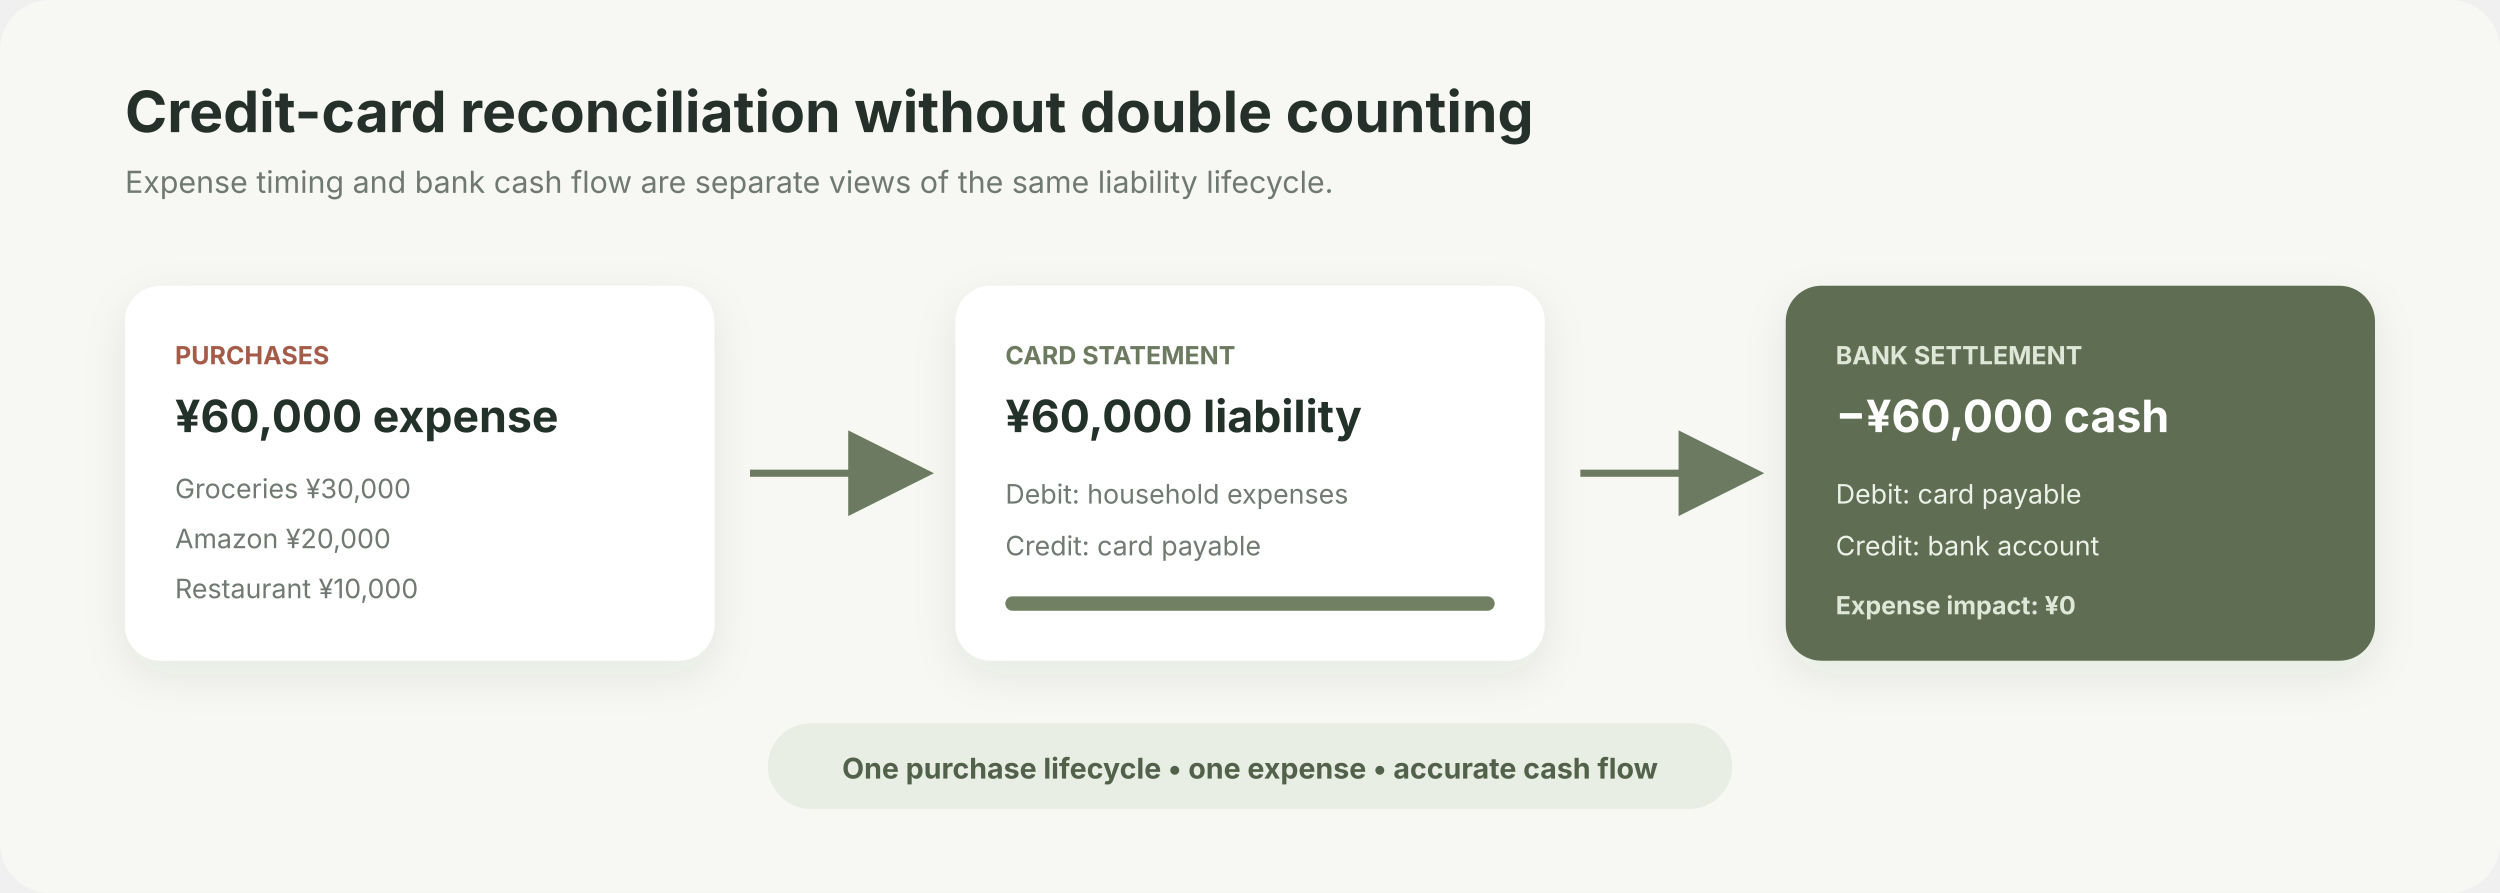
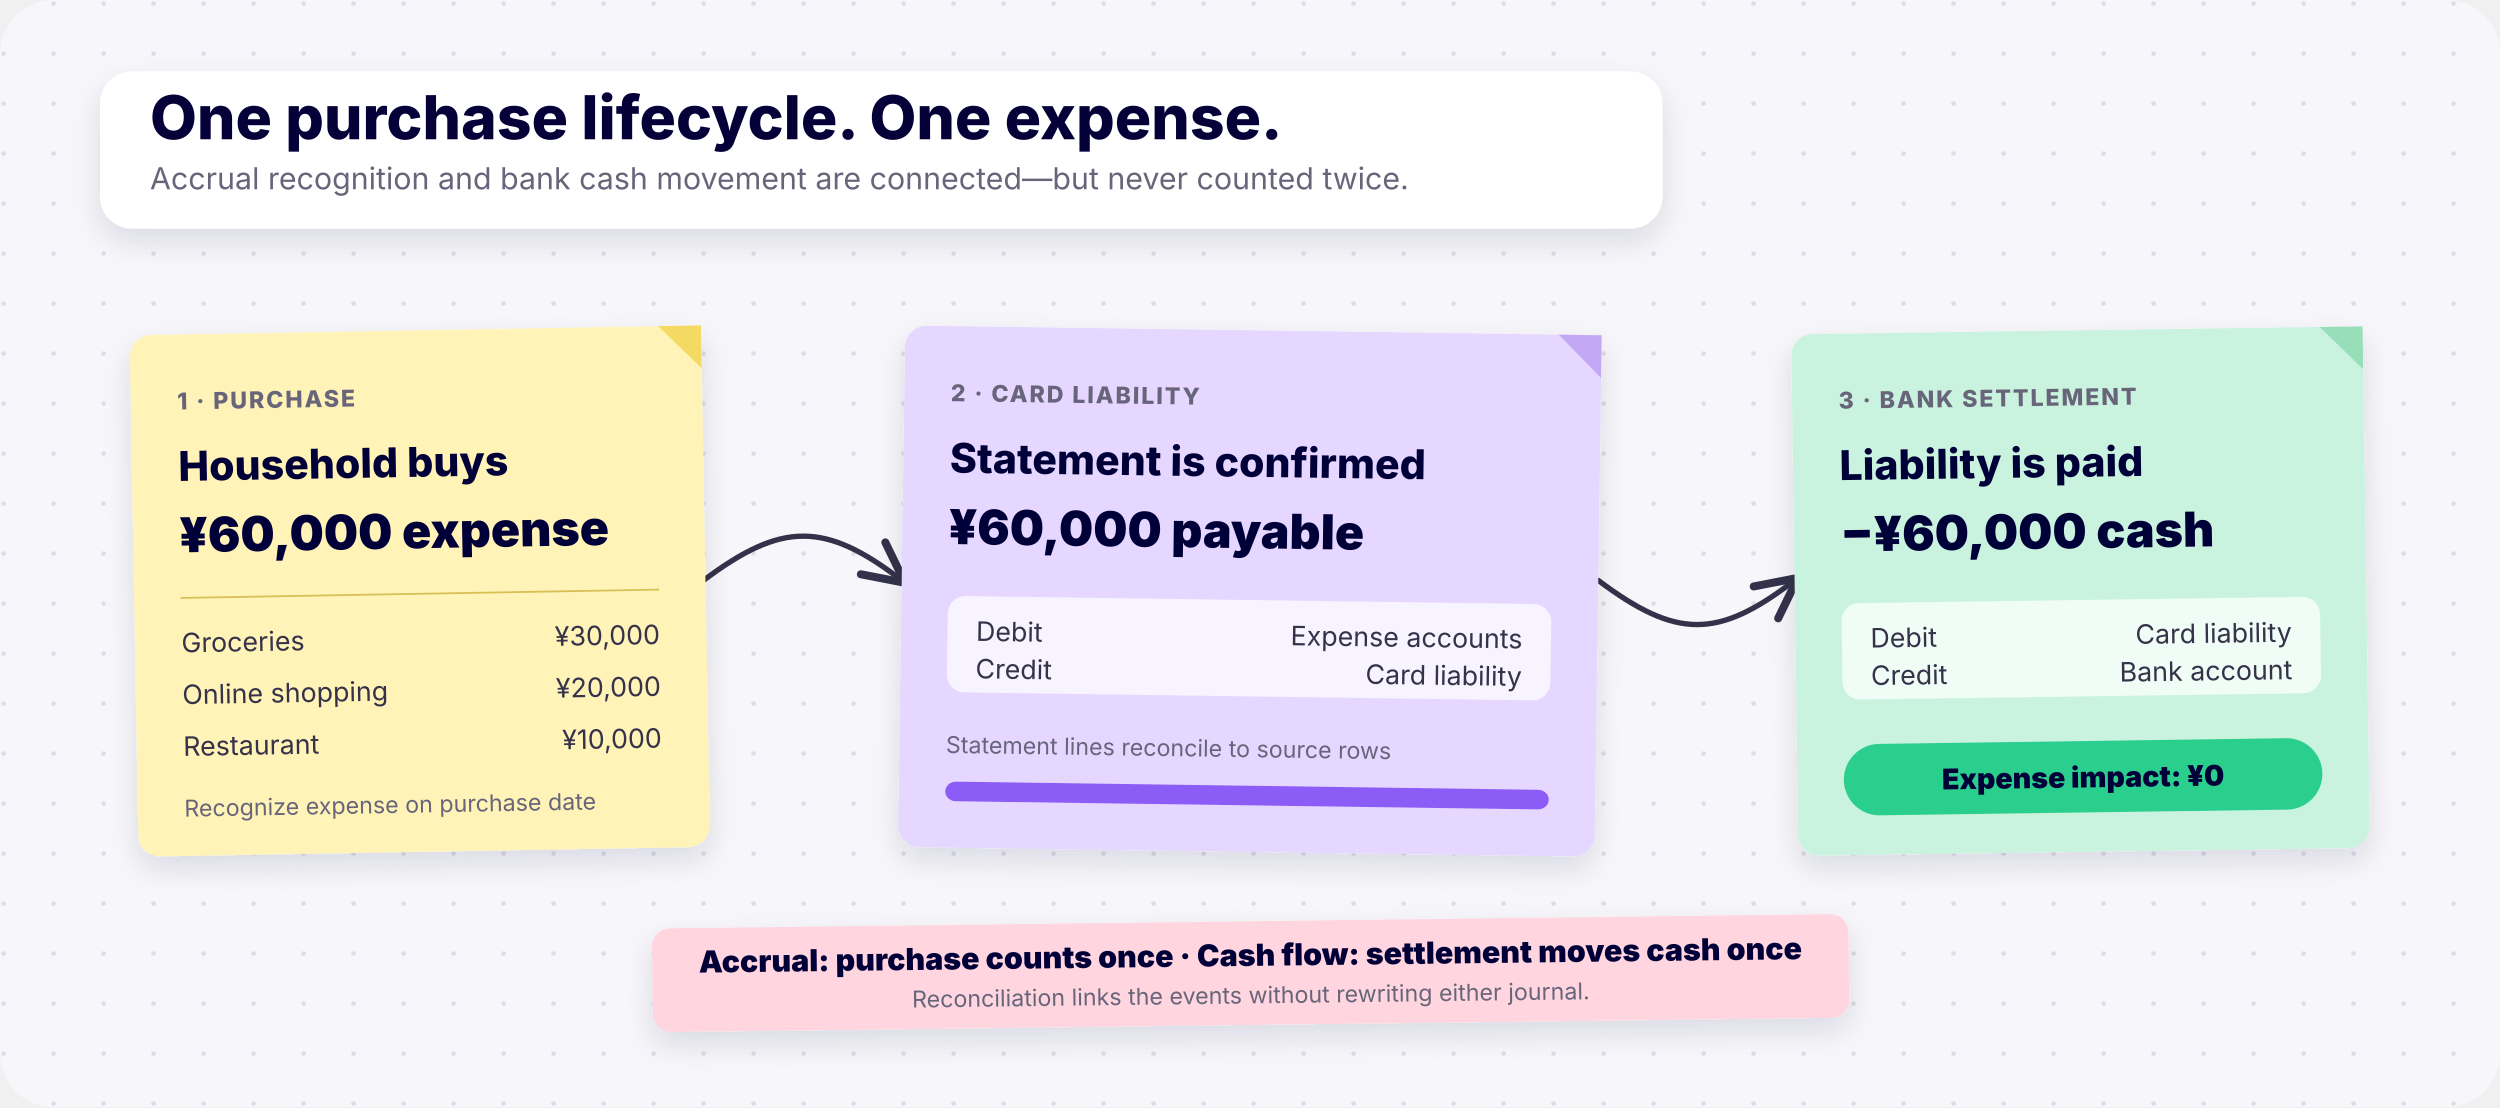
- <svg xmlns="http://www.w3.org/2000/svg" width="1400" height="500" viewBox="0 0 1400 500" role="img" aria-labelledby="title desc">
+ <svg xmlns="http://www.w3.org/2000/svg" width="1400" height="620" viewBox="0 0 1400 620" role="img" aria-labelledby="title desc">
  <defs>
-     <filter id="s" x="-20%" y="-20%" width="140%" height="140%">
-       <feDropShadow dx="0" dy="8" stdDeviation="12" flood-color="#263329" flood-opacity=".08" />
+     <filter id="shadow" x="-20%" y="-20%" width="140%" height="150%">
+       <feDropShadow dx="0" dy="7" stdDeviation="8" flood-color="#050038" flood-opacity=".12" />
    </filter>
-     <marker id="a" markerWidth="12" markerHeight="12" refX="10" refY="6" orient="auto">
-       <path d="M0 0l12 6-12 6z" fill="#6c7a61" />
+     <marker id="arrow" viewBox="0 0 12 12" refX="10" refY="6" markerWidth="9" markerHeight="9" orient="auto">
+       <path d="M1 1l10 5-10 5" fill="none" stroke="#34324a" stroke-width="2" stroke-linecap="round" stroke-linejoin="round" />
    </marker>
+     <pattern id="dots" width="28" height="28" patternUnits="userSpaceOnUse">
+       <circle cx="2" cy="2" r="1.3" fill="#c9c7d8" opacity=".55" />
+     </pattern>
+     <style>
+       .ui{font-family:Inter,system-ui,-apple-system,"Segoe UI","Noto Sans JP",Arial,sans-serif}.title{font-size:34px;font-weight:800;fill:#050038}.subtitle{font-size:17px;fill:#68657a}.label{font-size:13px;font-weight:800;letter-spacing:.08em;fill:#68657a}.head{font-size:23px;font-weight:800;fill:#050038}.amount{font-size:27px;font-weight:850;fill:#050038}.copy{font-size:15px;fill:#34324a}.small{font-size:13px;fill:#68657a}.line{fill:none;stroke:#34324a;stroke-width:3;stroke-linecap:round;marker-end:url(#arrow)}
+     </style>
  </defs>
-   <rect width="1400" height="500" rx="28" fill="#f7f8f3" />
-   <text x="70" y="74" font-family="Inter,system-ui,-apple-system,'Segoe UI','Noto Sans JP',Arial,sans-serif" font-size="32" font-weight="700" fill="#243029">Credit-card reconciliation without double counting</text>
-   <text x="70" y="108" font-family="Inter,system-ui,-apple-system,'Segoe UI','Noto Sans JP',Arial,sans-serif" font-size="17" fill="#6f7972">Expense timing and bank cash flow are separate views of the same liability lifecycle.</text>
-   <g font-family="Inter,system-ui,-apple-system,'Segoe UI','Noto Sans JP',Arial,sans-serif" filter="url(#s)">
-     <g transform="translate(70 160)">
-       <rect width="330" height="210" rx="20" fill="#fff" />
-       <text x="28" y="44" font-size="14" font-weight="700" fill="#a45c49">PURCHASES</text>
-       <text x="28" y="82" font-size="25" font-weight="700" fill="#243029">¥60,000 expense</text>
-       <text x="28" y="119" font-size="15" fill="#6f7972">Groceries  ¥30,000</text>
-       <text x="28" y="147" font-size="15" fill="#6f7972">Amazon  ¥20,000</text>
-       <text x="28" y="175" font-size="15" fill="#6f7972">Restaurant  ¥10,000</text>
+   <rect width="1400" height="620" rx="30" fill="#f7f7fb" />
+   <rect width="1400" height="620" rx="30" fill="url(#dots)" />
+   <g class="ui">
+     <rect x="56" y="40" width="875" height="88" rx="18" fill="#fff" filter="url(#shadow)" />
+     <text x="84" y="78" class="title">One purchase lifecycle. One expense.</text>
+     <text x="84" y="106" class="subtitle">Accrual recognition and bank cash movement are connected—but never counted twice.</text>
+     <path class="line" d="M394 325C438 292 462 292 505 325" />
+     <path class="line" d="M895 325C939 358 962 358 1005 325" />
+     <g transform="translate(75 185) rotate(-1 160 140)" filter="url(#shadow)">
+       <rect width="320" height="292" rx="12" fill="#fff3b8" />
+       <path d="M296 0h24v24z" fill="#f4da62" />
+       <text x="26" y="42" class="label">1 · PURCHASE</text>
+       <text x="26" y="82" class="head">Household buys</text>
+       <text x="26" y="122" class="amount">¥60,000 expense</text>
+       <rect x="26" y="147" width="268" height="1" fill="#d7bf54" />
+       <text x="26" y="178" class="copy">Groceries</text>
+       <text x="294" y="178" text-anchor="end" class="copy">¥30,000</text>
+       <text x="26" y="207" class="copy">Online shopping</text>
+       <text x="294" y="207" text-anchor="end" class="copy">¥20,000</text>
+       <text x="26" y="236" class="copy">Restaurant</text>
+       <text x="294" y="236" text-anchor="end" class="copy">¥10,000</text>
+       <text x="26" y="270" class="small">Recognize expense on purchase date</text>
    </g>
-     <g transform="translate(535 160)">
-       <rect width="330" height="210" rx="20" fill="#fff" />
-       <text x="28" y="44" font-size="14" font-weight="700" fill="#6c7a61">CARD STATEMENT</text>
-       <text x="28" y="82" font-size="25" font-weight="700" fill="#243029">¥60,000 liability</text>
-       <text x="28" y="122" font-size="15" fill="#6f7972">Debit: household expenses</text>
-       <text x="28" y="151" font-size="15" fill="#6f7972">Credit: card payable</text>
-       <rect x="28" y="174" width="274" height="8" rx="4" fill="#e5e9e1" />
-       <rect x="28" y="174" width="274" height="8" rx="4" fill="#718064" />
+     <g transform="translate(505 185) rotate(.8 195 140)" filter="url(#shadow)">
+       <rect width="390" height="292" rx="12" fill="#e5d7ff" />
+       <path d="M366 0h24v24z" fill="#c3a8f5" />
+       <text x="26" y="42" class="label">2 · CARD LIABILITY</text>
+       <text x="26" y="82" class="head">Statement is confirmed</text>
+       <text x="26" y="122" class="amount">¥60,000 payable</text>
+       <rect x="26" y="151" width="338" height="54" rx="10" fill="#fff" opacity=".7" />
+       <text x="42" y="176" class="copy">Debit</text>
+       <text x="348" y="176" text-anchor="end" class="copy">Expense accounts</text>
+       <text x="42" y="197" class="copy">Credit</text>
+       <text x="348" y="197" text-anchor="end" class="copy">Card liability</text>
+       <text x="26" y="239" class="small">Statement lines reconcile to source rows</text>
+       <rect x="26" y="255" width="338" height="11" rx="6" fill="#fff" opacity=".65" />
+       <rect x="26" y="255" width="338" height="11" rx="6" fill="#8b5cf6" />
    </g>
-     <g transform="translate(1000 160)">
-       <rect width="330" height="210" rx="20" fill="#5e6e52" />
-       <text x="28" y="44" font-size="14" font-weight="700" fill="#dfe8d8">BANK SETTLEMENT</text>
-       <text x="28" y="82" font-size="25" font-weight="700" fill="#fff">−¥60,000 cash</text>
-       <text x="28" y="122" font-size="15" fill="#edf1e9">Debit: card payable</text>
-       <text x="28" y="151" font-size="15" fill="#edf1e9">Credit: bank account</text>
-       <text x="28" y="184" font-size="14" font-weight="700" fill="#dfe8d8">Expense impact: ¥0</text>
+     <g transform="translate(1005 185) rotate(-.8 160 140)" filter="url(#shadow)">
+       <rect width="320" height="292" rx="12" fill="#c9f3df" />
+       <path d="M296 0h24v24z" fill="#98deb9" />
+       <text x="26" y="42" class="label">3 · BANK SETTLEMENT</text>
+       <text x="26" y="82" class="head">Liability is paid</text>
+       <text x="26" y="122" class="amount">−¥60,000 cash</text>
+       <rect x="26" y="151" width="268" height="54" rx="10" fill="#fff" opacity=".72" />
+       <text x="42" y="176" class="copy">Debit</text>
+       <text x="278" y="176" text-anchor="end" class="copy">Card liability</text>
+       <text x="42" y="197" class="copy">Credit</text>
+       <text x="278" y="197" text-anchor="end" class="copy">Bank account</text>
+       <rect x="26" y="230" width="268" height="40" rx="20" fill="#2ccf8e" />
+       <text x="160" y="256" text-anchor="middle" font-size="16" font-weight="850" fill="#050038">Expense impact: ¥0</text>
+     </g>
+     <g transform="translate(365 520) rotate(-.7 0 0)" filter="url(#shadow)">
+       <rect width="670" height="58" rx="10" fill="#ffd6df" />
+       <text x="335" y="25" text-anchor="middle" font-size="17" font-weight="850" fill="#050038">Accrual: purchase counts once · Cash flow: settlement moves cash once</text>
+       <text x="335" y="46" text-anchor="middle" class="small">Reconciliation links the events without rewriting either journal.</text>
    </g>
  </g>
-   <g stroke="#6c7a61" stroke-width="4" fill="none" marker-end="url(#a)">
-     <path d="M420 265h95" />
-     <path d="M885 265h95" />
-   </g>
-   <g font-family="Inter,system-ui,-apple-system,'Segoe UI','Noto Sans JP',Arial,sans-serif">
-     <rect x="430" y="405" width="540" height="48" rx="24" fill="#e8eee3" />
-     <text x="700" y="436" text-anchor="middle" font-size="16" font-weight="700" fill="#526149">One purchase lifecycle • one expense • accurate cash flow</text>
-   </g>
</svg>
